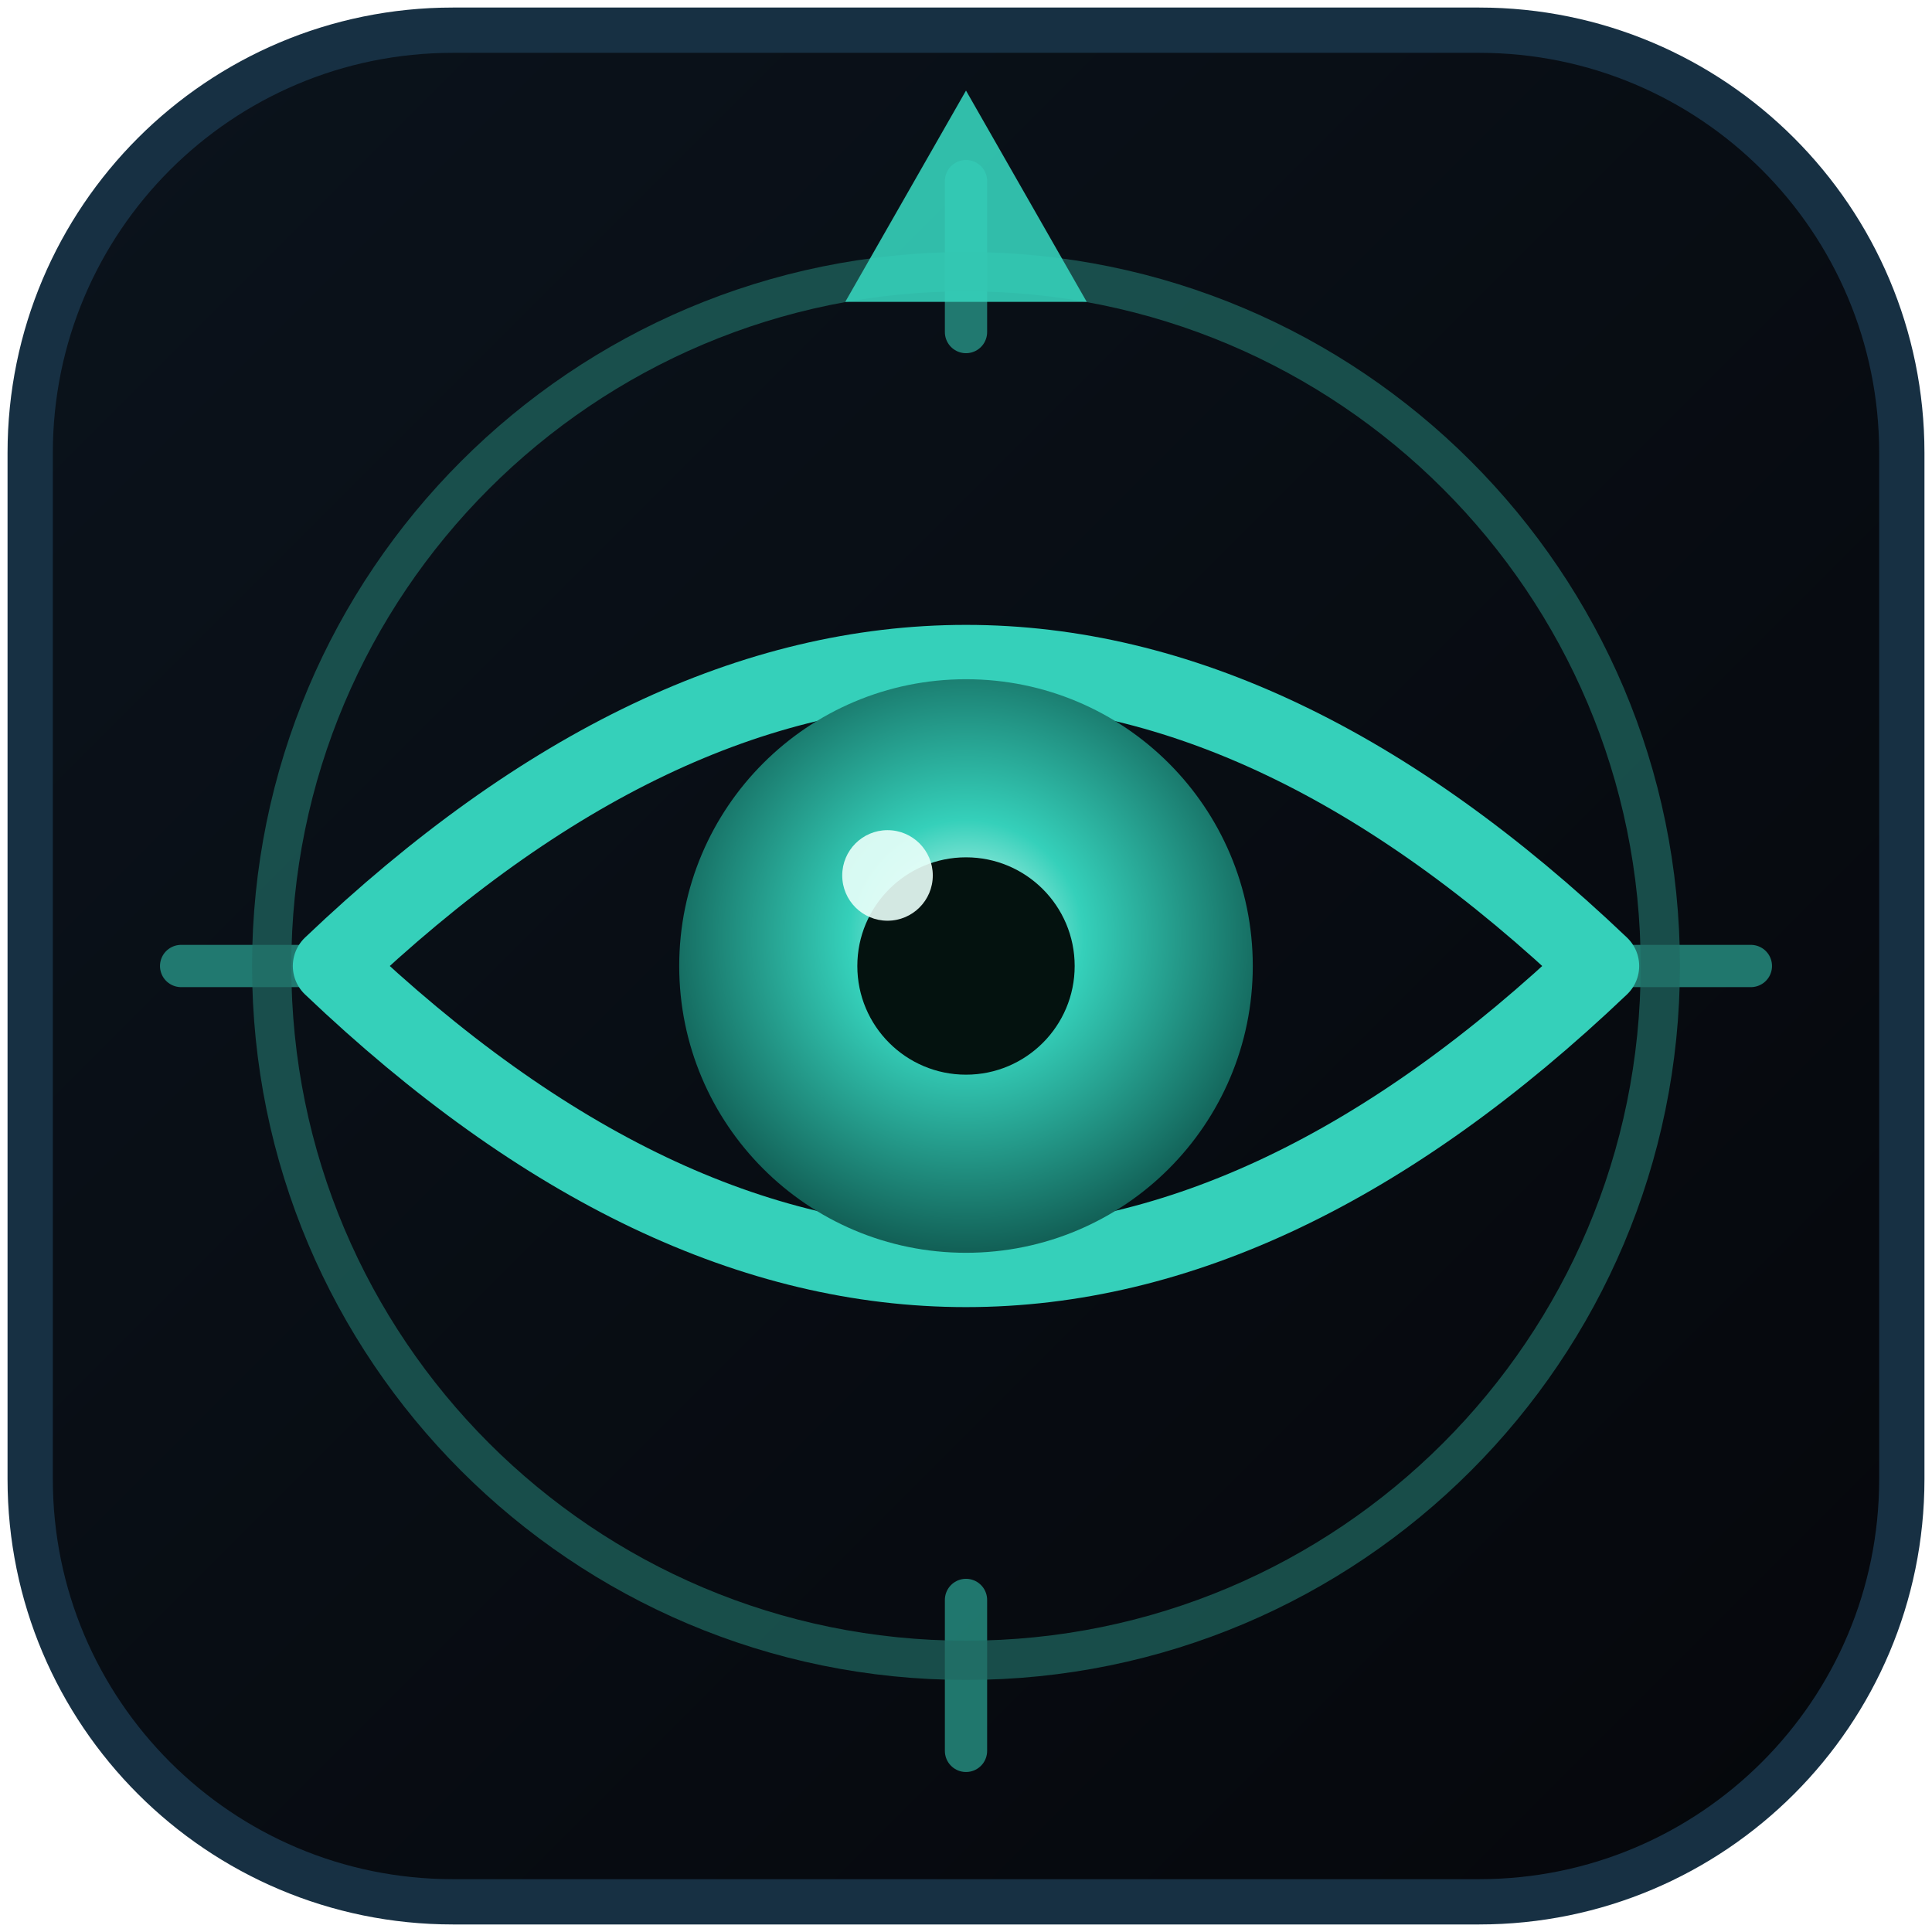
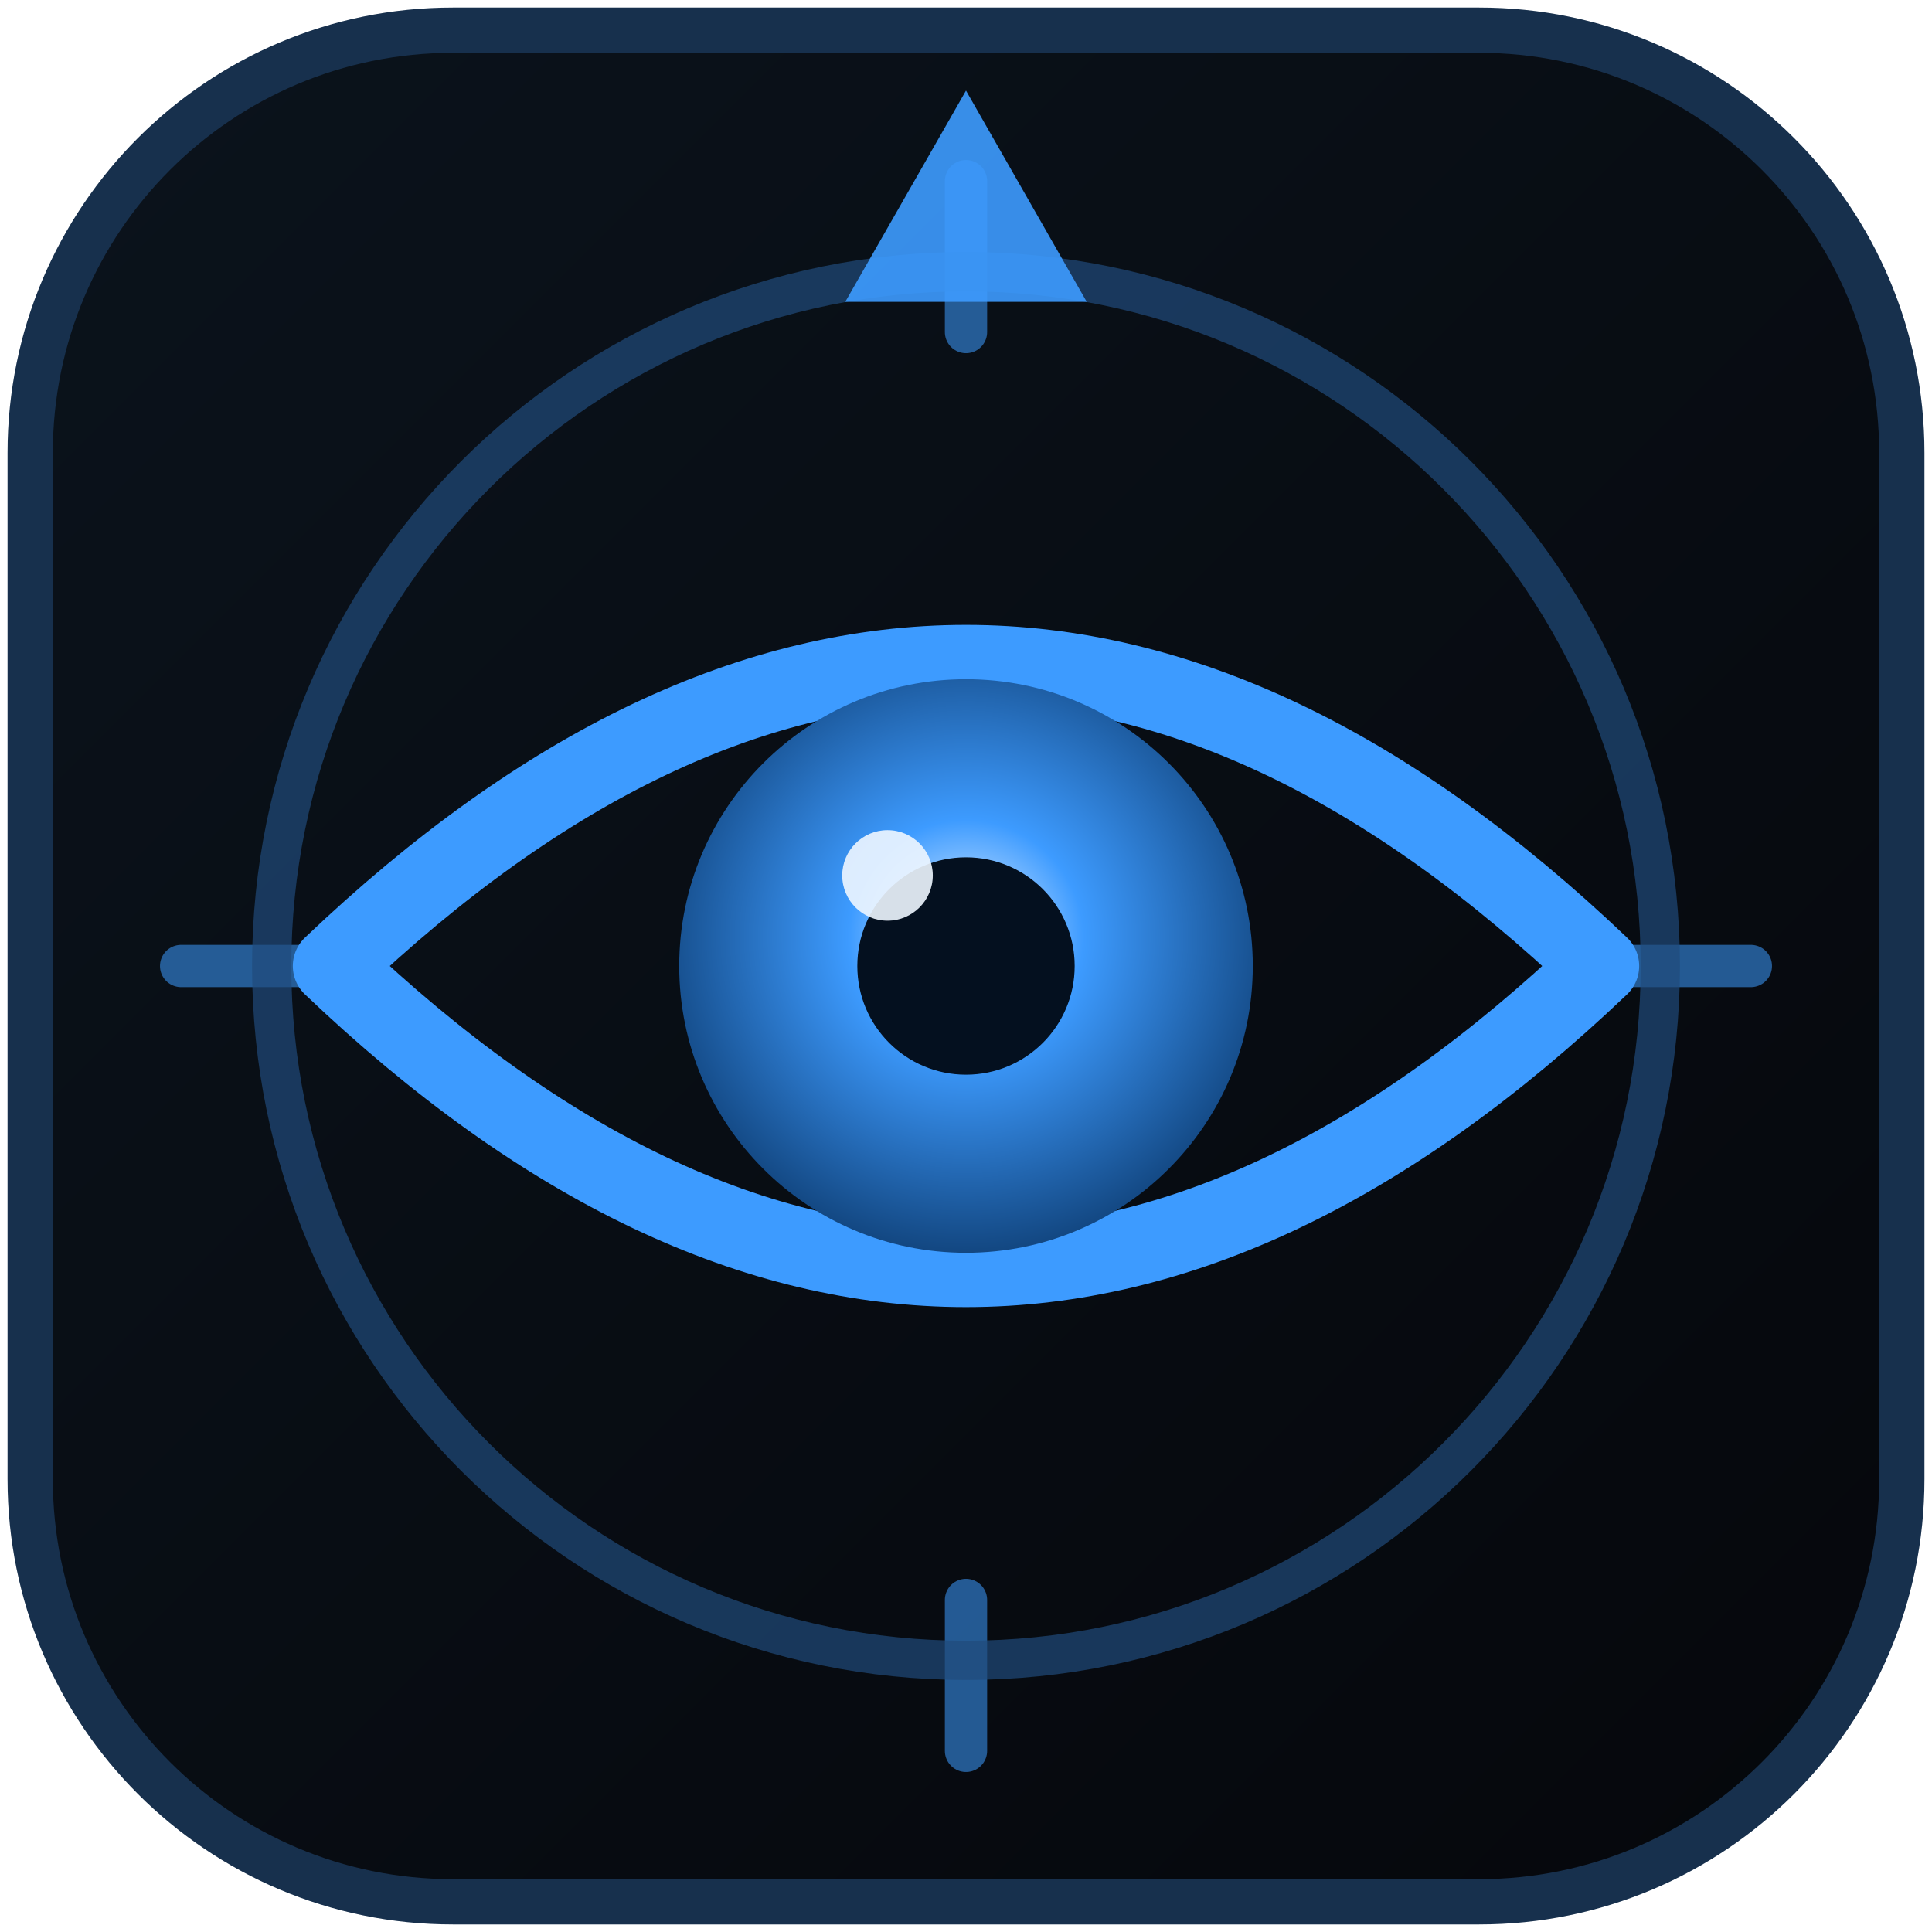
<svg xmlns="http://www.w3.org/2000/svg" viewBox="0 0 64 64" width="64" height="64" role="img" aria-label="TRINETRA">
  <defs>
    <radialGradient id="iris" cx="50%" cy="45%" r="60%">
-       <stop offset="0%" stop-color="#eafff9" />
-       <stop offset="34%" stop-color="#35d0ba" />
-       <stop offset="100%" stop-color="#0c4e46" />
+       <stop offset="0%" stop-color="#eef6ff" />
+       <stop offset="34%" stop-color="#3d9bff" />
+       <stop offset="100%" stop-color="#0c3a6e" />
    </radialGradient>
    <linearGradient id="bg" x1="0" y1="0" x2="1" y2="1">
      <stop offset="0%" stop-color="#0b131c" />
      <stop offset="100%" stop-color="#05070b" />
    </linearGradient>
  </defs>
-   <rect x="1" y="1" width="62" height="62" rx="14" fill="url(#bg)" stroke="#173043" stroke-width="1.5" />
-   <g stroke="#35d0ba" stroke-width="1.4" opacity="0.55" stroke-linecap="round">
+   <rect x="1" y="1" width="62" height="62" rx="14" fill="url(#bg)" stroke="#17304d" stroke-width="1.5" />
+   <g stroke="#3d9bff" stroke-width="1.4" opacity="0.55" stroke-linecap="round">
    <line x1="32" y1="6" x2="32" y2="11" />
    <line x1="32" y1="53" x2="32" y2="58" />
    <line x1="6" y1="32" x2="11" y2="32" />
    <line x1="53" y1="32" x2="58" y2="32" />
  </g>
-   <circle cx="32" cy="32" r="23" fill="none" stroke="#1f6a62" stroke-width="1.3" opacity="0.7" />
-   <path d="M11 32 Q32 12 53 32 Q32 52 11 32 Z" fill="none" stroke="#35d0ba" stroke-width="2.6" stroke-linejoin="round" />
+   <circle cx="32" cy="32" r="23" fill="none" stroke="#1f4a7a" stroke-width="1.3" opacity="0.7" />
+   <path d="M11 32 Q32 12 53 32 Q32 52 11 32 Z" fill="none" stroke="#3d9bff" stroke-width="2.6" stroke-linejoin="round" />
  <circle cx="32" cy="32" r="9.5" fill="url(#iris)" />
-   <circle cx="32" cy="32" r="3.6" fill="#04120f" />
-   <circle cx="29.4" cy="29" r="1.5" fill="#eafff9" opacity="0.9" />
-   <path d="M32 3 l4 7 h-8 Z" fill="#35d0ba" opacity="0.9" />
+   <circle cx="32" cy="32" r="3.6" fill="#04101f" />
+   <circle cx="29.4" cy="29" r="1.5" fill="#eef6ff" opacity="0.9" />
+   <path d="M32 3 l4 7 h-8 Z" fill="#3d9bff" opacity="0.9" />
</svg>
